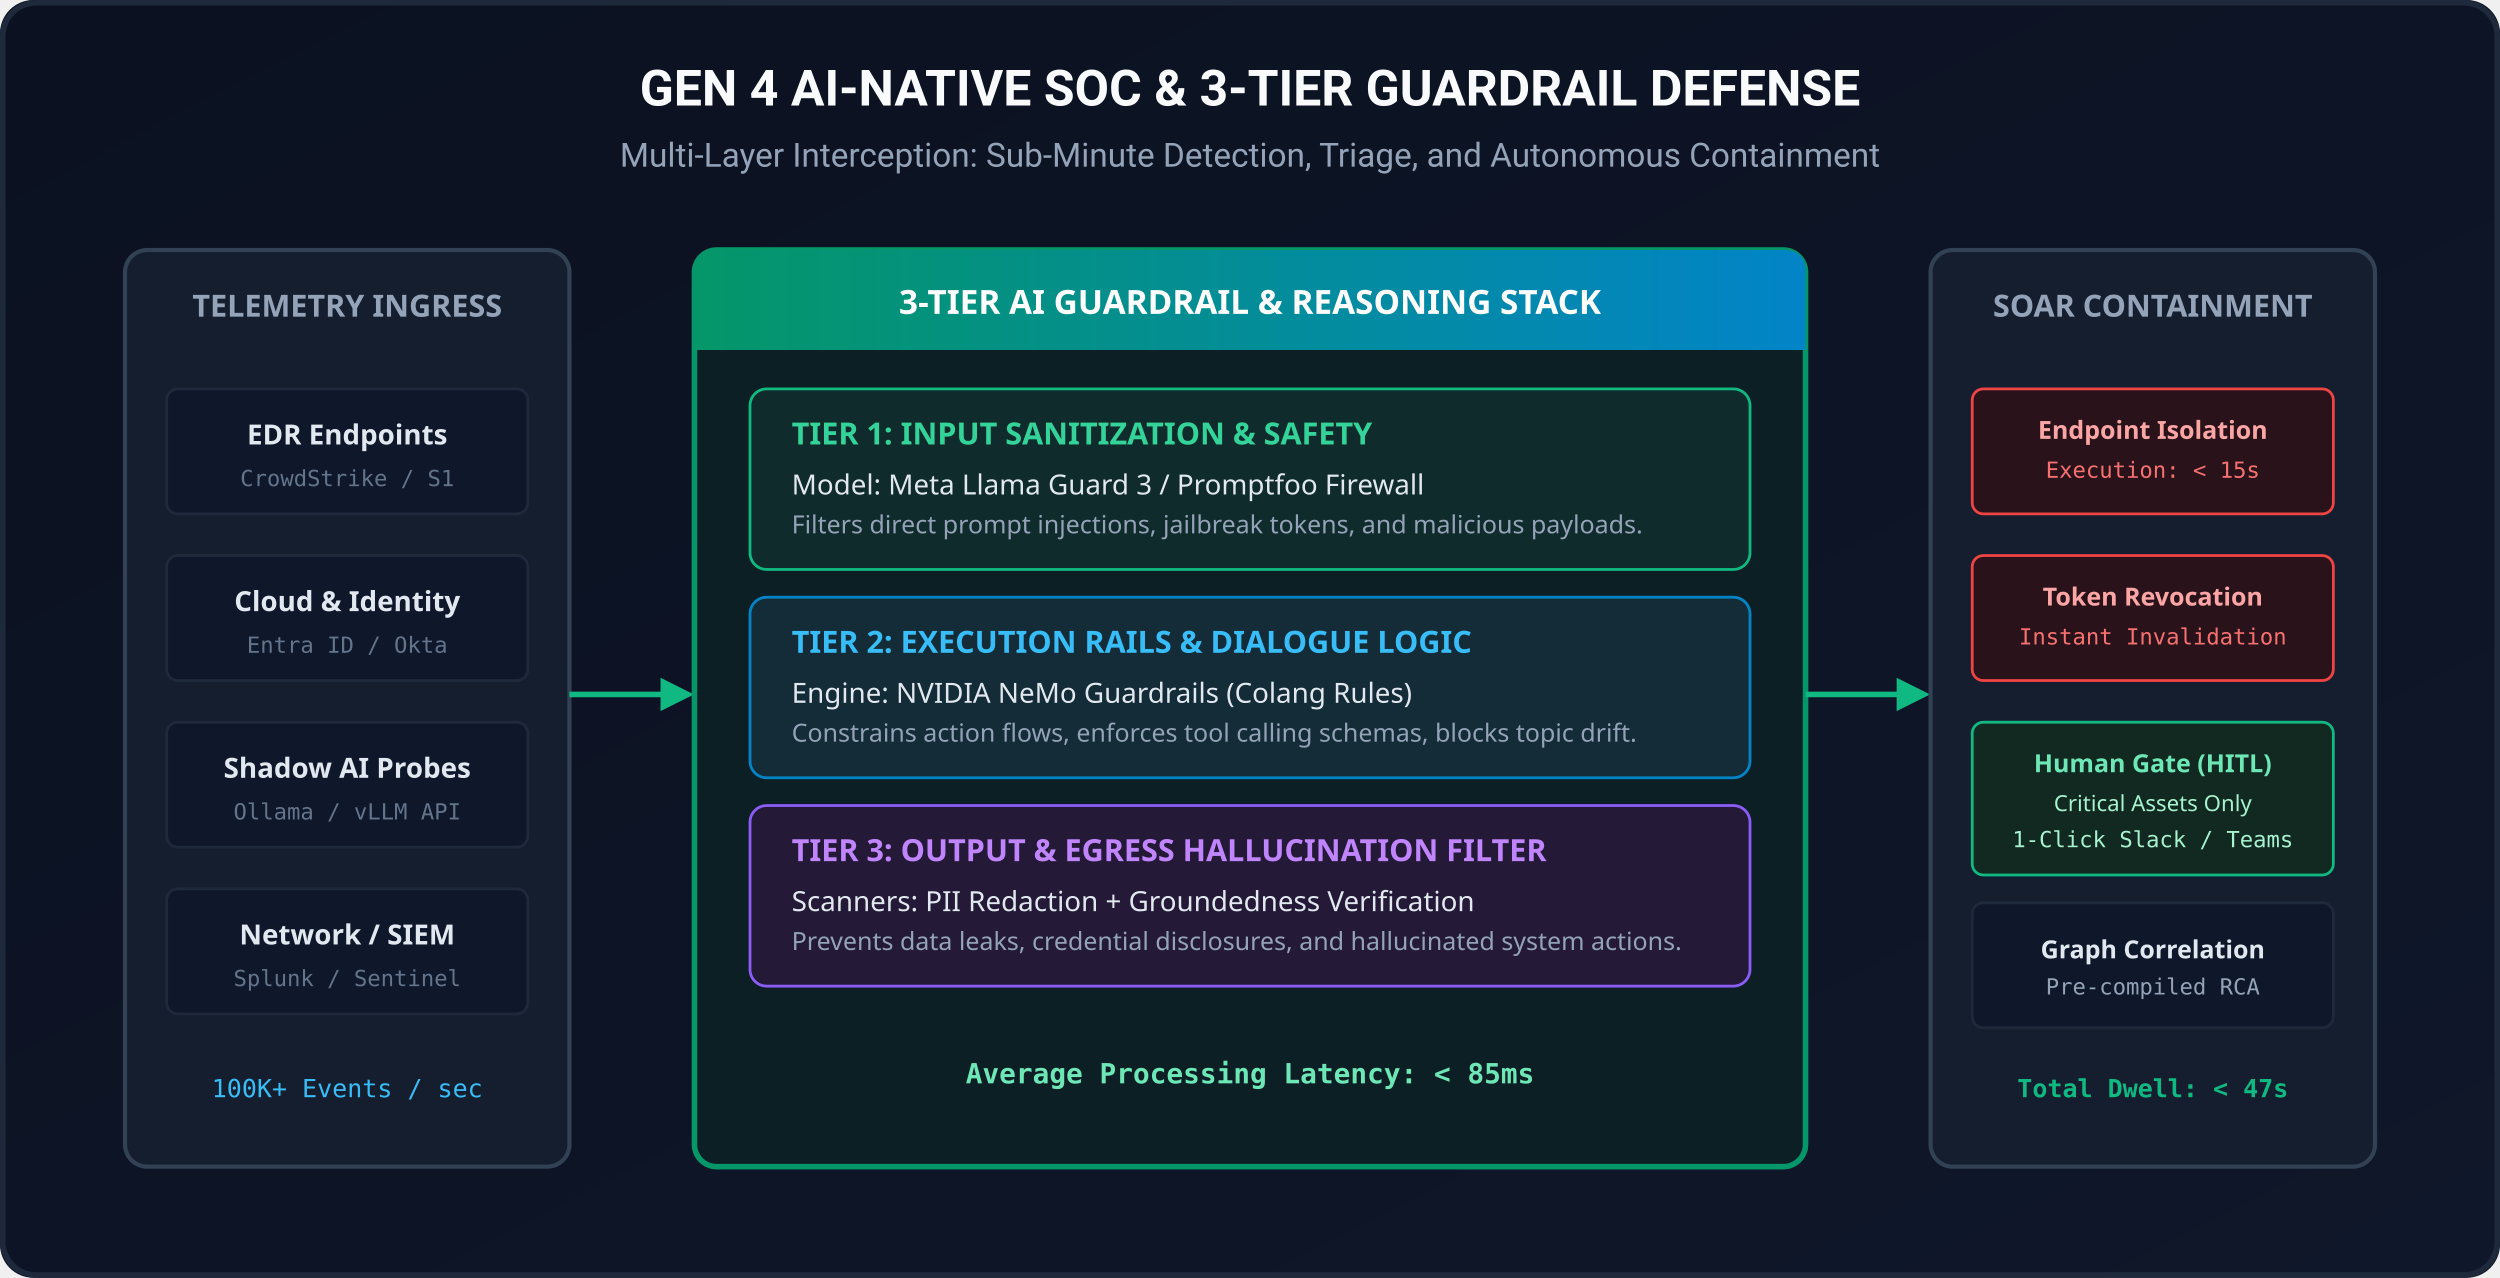
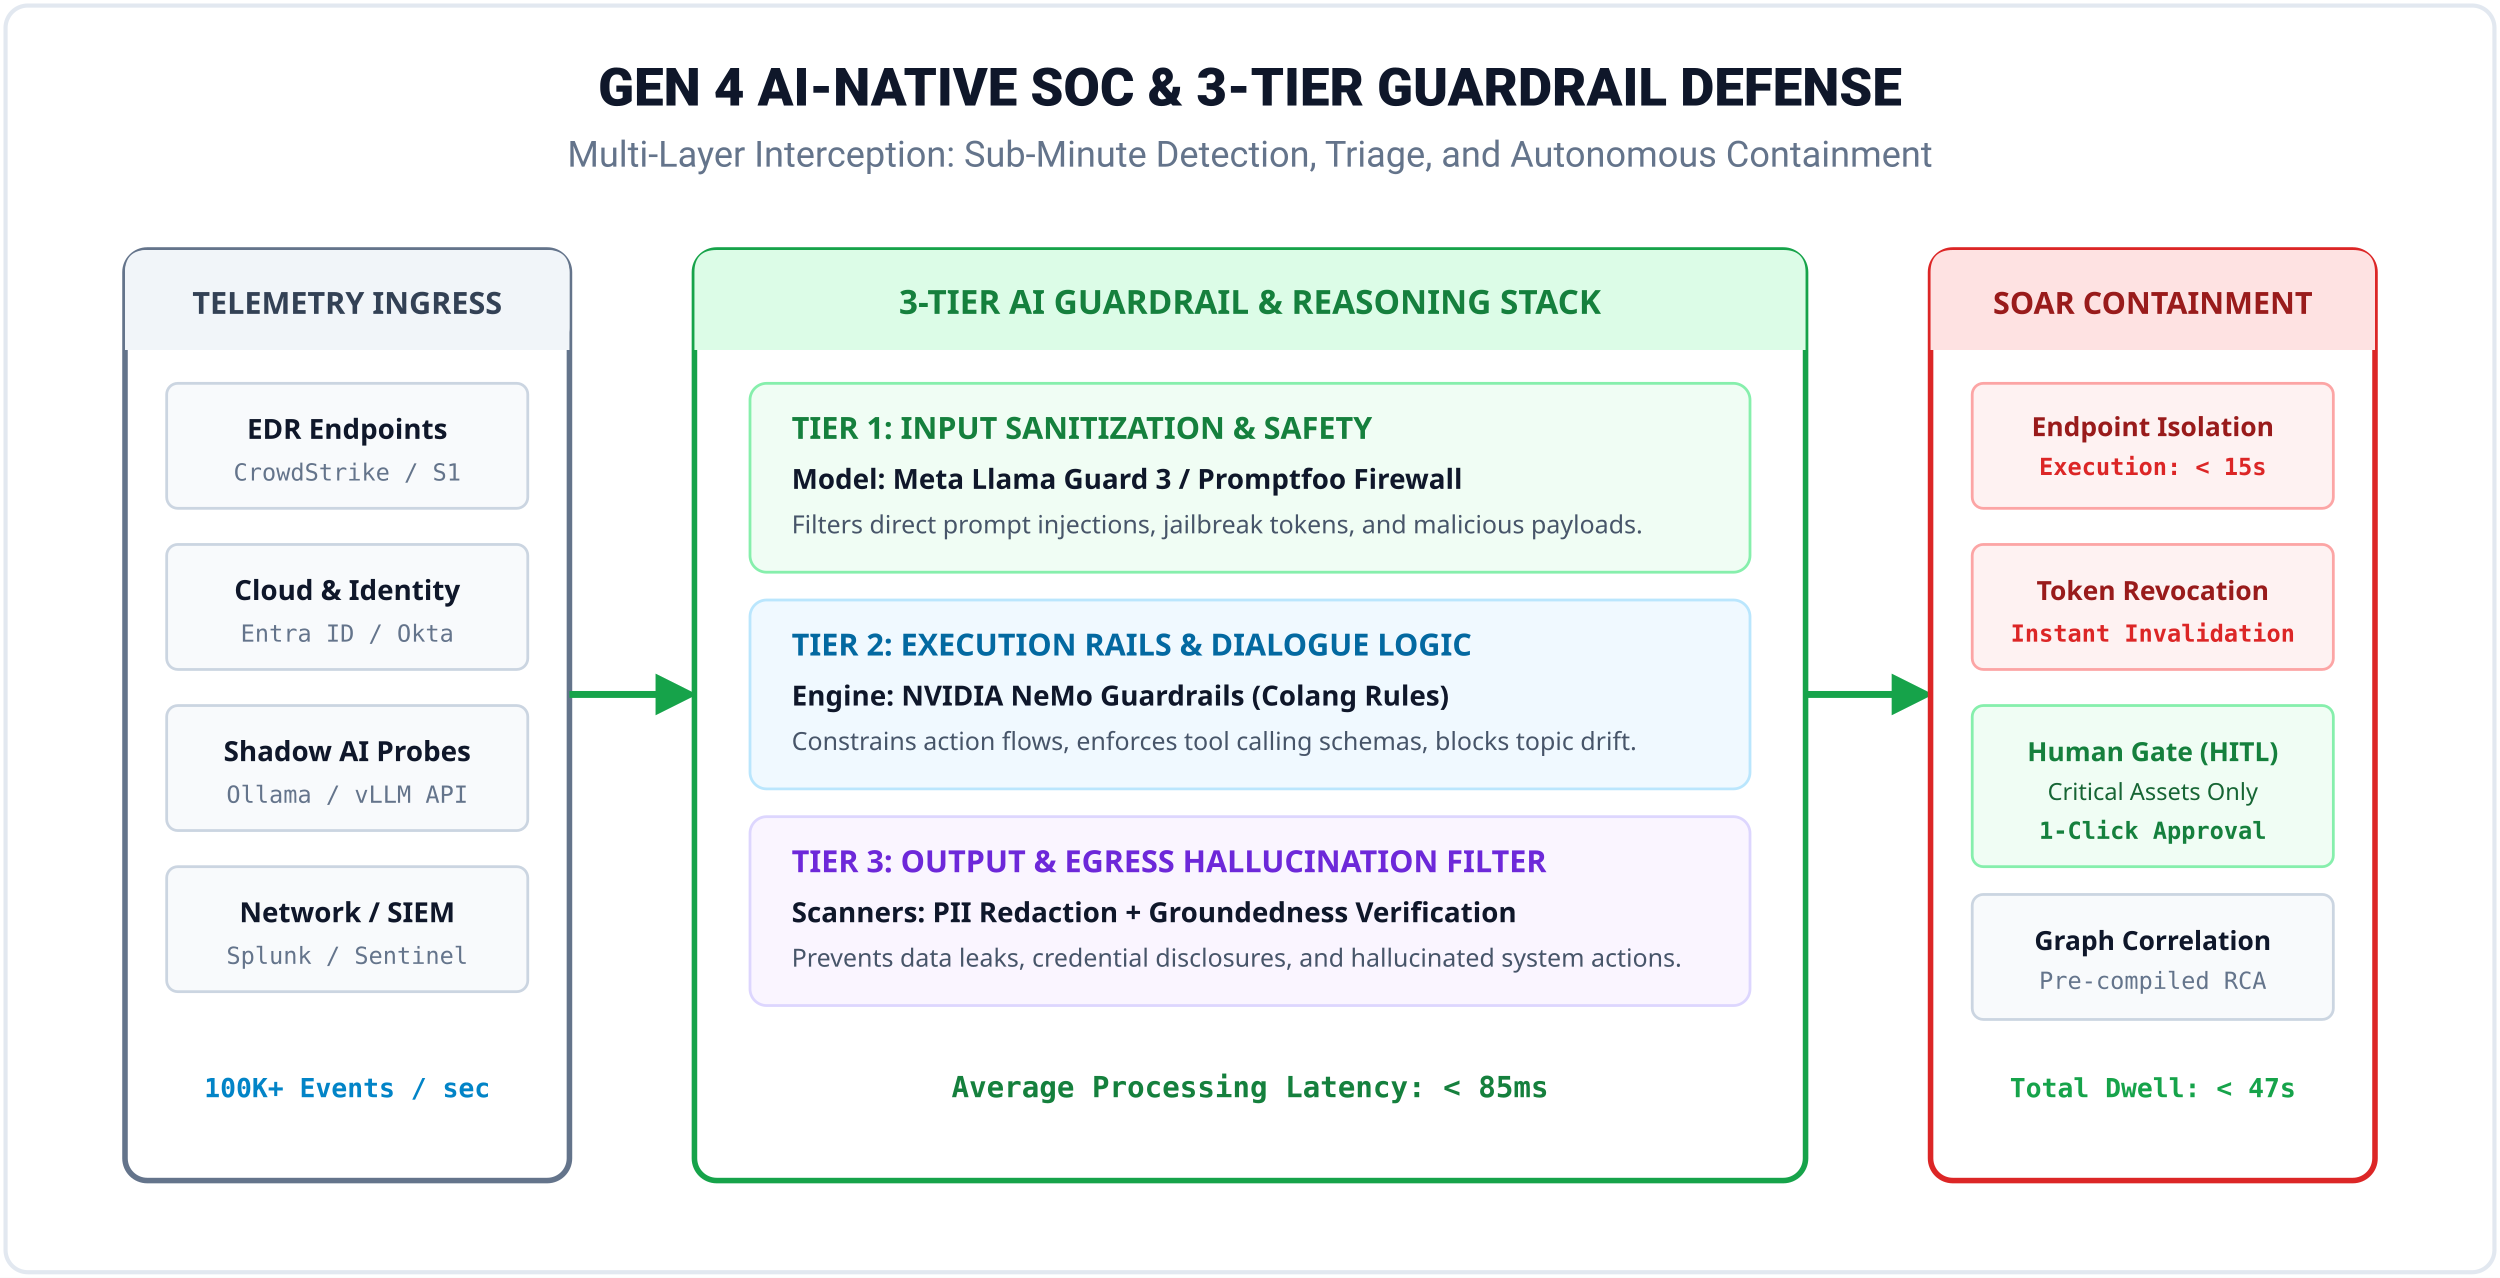
<svg xmlns="http://www.w3.org/2000/svg" viewBox="0 0 900 460" width="100%" height="100%">
  <defs>
-     <linearGradient id="bg" x1="0%" y1="0%" x2="100%" y2="100%">
-       <stop offset="0%" stop-color="#0b1120" />
-       <stop offset="100%" stop-color="#0f172a" />
-     </linearGradient>
-     <linearGradient id="shield-grad" x1="0%" y1="0%" x2="100%" y2="0%">
-       <stop offset="0%" stop-color="#059669" />
-       <stop offset="100%" stop-color="#0284c7" />
-     </linearGradient>
    <marker id="arrow-emerald" viewBox="0 0 10 10" refX="6" refY="5" markerWidth="6" markerHeight="6" orient="auto">
-       <path d="M 0 0 L 10 5 L 0 10 z" fill="#10b981" />
+       <path d="M 0 0 L 10 5 L 0 10 z" fill="#16a34a" />
    </marker>
  </defs>
-   <rect width="900" height="460" fill="url(#bg)" rx="12" />
-   <rect width="898" height="458" x="1" y="1" fill="none" stroke="#1e293b" stroke-width="2" rx="12" />
-   <text x="450" y="38" fill="#f8fafc" font-family="-apple-system, BlinkMacSystemFont, 'Segoe UI', Roboto, sans-serif" font-size="18" font-weight="700" text-anchor="middle">GEN 4 AI-NATIVE SOC &amp; 3-TIER GUARDRAIL DEFENSE</text>
-   <text x="450" y="60" fill="#94a3b8" font-family="-apple-system, BlinkMacSystemFont, 'Segoe UI', Roboto, sans-serif" font-size="12" text-anchor="middle">Multi-Layer Interception: Sub-Minute Detection, Triage, and Autonomous Containment</text>
+   <rect width="900" height="460" fill="#ffffff" />
+   <rect width="896" height="456" x="2" y="2" fill="none" stroke="#e2e8f0" stroke-width="1.5" rx="8" />
+   <text x="450" y="38" fill="#0f172a" font-family="-apple-system, BlinkMacSystemFont, 'Segoe UI', Roboto, sans-serif" font-size="19" font-weight="800" text-anchor="middle">GEN 4 AI-NATIVE SOC &amp; 3-TIER GUARDRAIL DEFENSE</text>
+   <text x="450" y="60" fill="#64748b" font-family="-apple-system, BlinkMacSystemFont, 'Segoe UI', Roboto, sans-serif" font-size="13" text-anchor="middle">Multi-Layer Interception: Sub-Minute Detection, Triage, and Autonomous Containment</text>
  <g transform="translate(45, 90)">
-     <rect width="160" height="330" fill="#151e2e" stroke="#334155" stroke-width="1.5" rx="8" />
-     <text x="80" y="24" fill="#94a3b8" font-family="sans-serif" font-size="11" font-weight="700" text-anchor="middle">TELEMETRY INGRESS</text>
-     <g transform="translate(15, 50)">
-       <rect width="130" height="45" fill="#0f172a" stroke="#1e293b" rx="4" />
-       <text x="65" y="20" fill="#e2e8f0" font-family="sans-serif" font-size="10" font-weight="600" text-anchor="middle">EDR Endpoints</text>
-       <text x="65" y="35" fill="#64748b" font-family="monospace" font-size="8" text-anchor="middle">CrowdStrike / S1</text>
-       <rect y="60" width="130" height="45" fill="#0f172a" stroke="#1e293b" rx="4" />
-       <text x="65" y="80" fill="#e2e8f0" font-family="sans-serif" font-size="10" font-weight="600" text-anchor="middle">Cloud &amp; Identity</text>
-       <text x="65" y="95" fill="#64748b" font-family="monospace" font-size="8" text-anchor="middle">Entra ID / Okta</text>
-       <rect y="120" width="130" height="45" fill="#0f172a" stroke="#1e293b" rx="4" />
-       <text x="65" y="140" fill="#e2e8f0" font-family="sans-serif" font-size="10" font-weight="600" text-anchor="middle">Shadow AI Probes</text>
-       <text x="65" y="155" fill="#64748b" font-family="monospace" font-size="8" text-anchor="middle">Ollama / vLLM API</text>
-       <rect y="180" width="130" height="45" fill="#0f172a" stroke="#1e293b" rx="4" />
-       <text x="65" y="200" fill="#e2e8f0" font-family="sans-serif" font-size="10" font-weight="600" text-anchor="middle">Network / SIEM</text>
-       <text x="65" y="215" fill="#64748b" font-family="monospace" font-size="8" text-anchor="middle">Splunk / Sentinel</text>
+     <rect width="160" height="335" fill="#ffffff" stroke="#64748b" stroke-width="2" rx="8" />
+     <rect width="160" height="36" fill="#f1f5f9" rx="8" />
+     <path d="M 0 8 Q 0 0 8 0 L 152 0 Q 160 0 160 8 L 160 36 L 0 36 Z" fill="#f1f5f9" />
+     <text x="80" y="23" fill="#334155" font-family="sans-serif" font-size="11" font-weight="800" text-anchor="middle">TELEMETRY INGRESS</text>
+     <g transform="translate(15, 48)">
+       <rect width="130" height="45" fill="#f8fafc" stroke="#cbd5e1" rx="4" />
+       <text x="65" y="20" fill="#0f172a" font-family="sans-serif" font-size="10" font-weight="700" text-anchor="middle">EDR Endpoints</text>
+       <text x="65" y="35" fill="#64748b" font-family="monospace" font-size="8.5" text-anchor="middle">CrowdStrike / S1</text>
+       <rect y="58" width="130" height="45" fill="#f8fafc" stroke="#cbd5e1" rx="4" />
+       <text x="65" y="78" fill="#0f172a" font-family="sans-serif" font-size="10" font-weight="700" text-anchor="middle">Cloud &amp; Identity</text>
+       <text x="65" y="93" fill="#64748b" font-family="monospace" font-size="8.5" text-anchor="middle">Entra ID / Okta</text>
+       <rect y="116" width="130" height="45" fill="#f8fafc" stroke="#cbd5e1" rx="4" />
+       <text x="65" y="136" fill="#0f172a" font-family="sans-serif" font-size="10" font-weight="700" text-anchor="middle">Shadow AI Probes</text>
+       <text x="65" y="151" fill="#64748b" font-family="monospace" font-size="8.5" text-anchor="middle">Ollama / vLLM API</text>
+       <rect y="174" width="130" height="45" fill="#f8fafc" stroke="#cbd5e1" rx="4" />
+       <text x="65" y="194" fill="#0f172a" font-family="sans-serif" font-size="10" font-weight="700" text-anchor="middle">Network / SIEM</text>
+       <text x="65" y="209" fill="#64748b" font-family="monospace" font-size="8.5" text-anchor="middle">Splunk / Sentinel</text>
    </g>
-     <text x="80" y="305" fill="#38bdf8" font-family="monospace" font-size="9" text-anchor="middle">100K+ Events / sec</text>
+     <text x="80" y="305" fill="#0284c7" font-family="monospace" font-size="9.5" font-weight="800" text-anchor="middle">100K+ Events / sec</text>
  </g>
-   <line x1="205" y1="250" x2="245" y2="250" stroke="#10b981" stroke-width="2" marker-end="url(#arrow-emerald)" />
+   <line x1="205" y1="250" x2="245" y2="250" stroke="#16a34a" stroke-width="2.5" marker-end="url(#arrow-emerald)" />
  <g transform="translate(250, 90)">
-     <rect width="400" height="330" fill="#0c1f24" stroke="#059669" stroke-width="2" rx="8" />
-     <path d="M 0 8 Q 0 0 8 0 L 392 0 Q 400 0 400 8 L 400 36 L 0 36 Z" fill="url(#shield-grad)" />
-     <text x="200" y="23" fill="#ffffff" font-family="sans-serif" font-size="12" font-weight="700" text-anchor="middle">3-TIER AI GUARDRAIL &amp; REASONING STACK</text>
-     <g transform="translate(20, 50)">
-       <rect width="360" height="65" fill="#0f2b2b" stroke="#10b981" rx="6" />
-       <text x="15" y="20" fill="#34d399" font-family="sans-serif" font-size="11" font-weight="700">TIER 1: INPUT SANITIZATION &amp; SAFETY</text>
-       <text x="15" y="38" fill="#e2e8f0" font-family="sans-serif" font-size="10">Model: Meta Llama Guard 3 / Promptfoo Firewall</text>
-       <text x="15" y="52" fill="#94a3b8" font-family="sans-serif" font-size="9">Filters direct prompt injections, jailbreak tokens, and malicious payloads.</text>
+     <rect width="400" height="335" fill="#ffffff" stroke="#16a34a" stroke-width="2" rx="8" />
+     <path d="M 0 8 Q 0 0 8 0 L 392 0 Q 400 0 400 8 L 400 36 L 0 36 Z" fill="#dcfce7" />
+     <text x="200" y="23" fill="#15803d" font-family="sans-serif" font-size="12" font-weight="800" text-anchor="middle">3-TIER AI GUARDRAIL &amp; REASONING STACK</text>
+     <g transform="translate(20, 48)">
+       <rect width="360" height="68" fill="#f0fdf4" stroke="#86efac" rx="6" />
+       <text x="15" y="20" fill="#15803d" font-family="sans-serif" font-size="11" font-weight="800">TIER 1: INPUT SANITIZATION &amp; SAFETY</text>
+       <text x="15" y="38" fill="#0f172a" font-family="sans-serif" font-size="10" font-weight="600">Model: Meta Llama Guard 3 / Promptfoo Firewall</text>
+       <text x="15" y="54" fill="#475569" font-family="sans-serif" font-size="9">Filters direct prompt injections, jailbreak tokens, and malicious payloads.</text>
    </g>
-     <g transform="translate(20, 125)">
-       <rect width="360" height="65" fill="#132c38" stroke="#0284c7" rx="6" />
-       <text x="15" y="20" fill="#38bdf8" font-family="sans-serif" font-size="11" font-weight="700">TIER 2: EXECUTION RAILS &amp; DIALOGUE LOGIC</text>
-       <text x="15" y="38" fill="#e2e8f0" font-family="sans-serif" font-size="10">Engine: NVIDIA NeMo Guardrails (Colang Rules)</text>
-       <text x="15" y="52" fill="#94a3b8" font-family="sans-serif" font-size="9">Constrains action flows, enforces tool calling schemas, blocks topic drift.</text>
+     <g transform="translate(20, 126)">
+       <rect width="360" height="68" fill="#f0f9ff" stroke="#bae6fd" rx="6" />
+       <text x="15" y="20" fill="#0369a1" font-family="sans-serif" font-size="11" font-weight="800">TIER 2: EXECUTION RAILS &amp; DIALOGUE LOGIC</text>
+       <text x="15" y="38" fill="#0f172a" font-family="sans-serif" font-size="10" font-weight="600">Engine: NVIDIA NeMo Guardrails (Colang Rules)</text>
+       <text x="15" y="54" fill="#475569" font-family="sans-serif" font-size="9">Constrains action flows, enforces tool calling schemas, blocks topic drift.</text>
    </g>
-     <g transform="translate(20, 200)">
-       <rect width="360" height="65" fill="#241a38" stroke="#8b5cf6" rx="6" />
-       <text x="15" y="20" fill="#c084fc" font-family="sans-serif" font-size="11" font-weight="700">TIER 3: OUTPUT &amp; EGRESS HALLUCINATION FILTER</text>
-       <text x="15" y="38" fill="#e2e8f0" font-family="sans-serif" font-size="10">Scanners: PII Redaction + Groundedness Verification</text>
-       <text x="15" y="52" fill="#94a3b8" font-family="sans-serif" font-size="9">Prevents data leaks, credential disclosures, and hallucinated system actions.</text>
+     <g transform="translate(20, 204)">
+       <rect width="360" height="68" fill="#faf5ff" stroke="#ddd6fe" rx="6" />
+       <text x="15" y="20" fill="#6d28d9" font-family="sans-serif" font-size="11" font-weight="800">TIER 3: OUTPUT &amp; EGRESS HALLUCINATION FILTER</text>
+       <text x="15" y="38" fill="#0f172a" font-family="sans-serif" font-size="10" font-weight="600">Scanners: PII Redaction + Groundedness Verification</text>
+       <text x="15" y="54" fill="#475569" font-family="sans-serif" font-size="9">Prevents data leaks, credential disclosures, and hallucinated system actions.</text>
    </g>
-     <text x="200" y="300" fill="#6ee7b7" font-family="monospace" font-size="10" font-weight="700" text-anchor="middle">Average Processing Latency: &lt; 85ms</text>
+     <text x="200" y="305" fill="#15803d" font-family="monospace" font-size="10.5" font-weight="800" text-anchor="middle">Average Processing Latency: &lt; 85ms</text>
  </g>
-   <line x1="650" y1="250" x2="690" y2="250" stroke="#10b981" stroke-width="2" marker-end="url(#arrow-emerald)" />
+   <line x1="650" y1="250" x2="690" y2="250" stroke="#16a34a" stroke-width="2.5" marker-end="url(#arrow-emerald)" />
  <g transform="translate(695, 90)">
-     <rect width="160" height="330" fill="#151e2e" stroke="#334155" stroke-width="1.5" rx="8" />
-     <text x="80" y="24" fill="#94a3b8" font-family="sans-serif" font-size="11" font-weight="700" text-anchor="middle">SOAR CONTAINMENT</text>
-     <g transform="translate(15, 50)">
-       <rect width="130" height="45" fill="#29121a" stroke="#ef4444" rx="4" />
-       <text x="65" y="18" fill="#fca5a5" font-family="sans-serif" font-size="9" font-weight="700" text-anchor="middle">Endpoint Isolation</text>
-       <text x="65" y="32" fill="#f87171" font-family="monospace" font-size="8" text-anchor="middle">Execution: &lt; 15s</text>
-       <rect y="60" width="130" height="45" fill="#29121a" stroke="#ef4444" rx="4" />
-       <text x="65" y="78" fill="#fca5a5" font-family="sans-serif" font-size="9" font-weight="700" text-anchor="middle">Token Revocation</text>
-       <text x="65" y="92" fill="#f87171" font-family="monospace" font-size="8" text-anchor="middle">Instant Invalidation</text>
-       <rect y="120" width="130" height="55" fill="#112920" stroke="#10b981" rx="4" />
-       <text x="65" y="138" fill="#6ee7b7" font-family="sans-serif" font-size="9" font-weight="700" text-anchor="middle">Human Gate (HITL)</text>
-       <text x="65" y="152" fill="#a7f3d0" font-family="sans-serif" font-size="8" text-anchor="middle">Critical Assets Only</text>
-       <text x="65" y="165" fill="#a7f3d0" font-family="monospace" font-size="8" text-anchor="middle">1-Click Slack / Teams</text>
-       <rect y="185" width="130" height="45" fill="#0f172a" stroke="#1e293b" rx="4" />
-       <text x="65" y="205" fill="#e2e8f0" font-family="sans-serif" font-size="9" font-weight="600" text-anchor="middle">Graph Correlation</text>
-       <text x="65" y="218" fill="#94a3b8" font-family="monospace" font-size="8" text-anchor="middle">Pre-compiled RCA</text>
+     <rect width="160" height="335" fill="#ffffff" stroke="#dc2626" stroke-width="2" rx="8" />
+     <path d="M 0 8 Q 0 0 8 0 L 152 0 Q 160 0 160 8 L 160 36 L 0 36 Z" fill="#fee2e2" />
+     <text x="80" y="23" fill="#991b1b" font-family="sans-serif" font-size="11" font-weight="800" text-anchor="middle">SOAR CONTAINMENT</text>
+     <g transform="translate(15, 48)">
+       <rect width="130" height="45" fill="#fef2f2" stroke="#fca5a5" rx="4" />
+       <text x="65" y="19" fill="#991b1b" font-family="sans-serif" font-size="9.5" font-weight="800" text-anchor="middle">Endpoint Isolation</text>
+       <text x="65" y="33" fill="#dc2626" font-family="monospace" font-size="8.5" font-weight="700" text-anchor="middle">Execution: &lt; 15s</text>
+       <rect y="58" width="130" height="45" fill="#fef2f2" stroke="#fca5a5" rx="4" />
+       <text x="65" y="78" fill="#991b1b" font-family="sans-serif" font-size="9.5" font-weight="800" text-anchor="middle">Token Revocation</text>
+       <text x="65" y="93" fill="#dc2626" font-family="monospace" font-size="8.5" font-weight="700" text-anchor="middle">Instant Invalidation</text>
+       <rect y="116" width="130" height="58" fill="#f0fdf4" stroke="#86efac" rx="4" />
+       <text x="65" y="136" fill="#15803d" font-family="sans-serif" font-size="9.5" font-weight="800" text-anchor="middle">Human Gate (HITL)</text>
+       <text x="65" y="150" fill="#166534" font-family="sans-serif" font-size="8.5" text-anchor="middle">Critical Assets Only</text>
+       <text x="65" y="164" fill="#15803d" font-family="monospace" font-size="8.5" font-weight="700" text-anchor="middle">1-Click Approval</text>
+       <rect y="184" width="130" height="45" fill="#f8fafc" stroke="#cbd5e1" rx="4" />
+       <text x="65" y="204" fill="#0f172a" font-family="sans-serif" font-size="9.5" font-weight="700" text-anchor="middle">Graph Correlation</text>
+       <text x="65" y="218" fill="#64748b" font-family="monospace" font-size="8.5" text-anchor="middle">Pre-compiled RCA</text>
    </g>
-     <text x="80" y="305" fill="#10b981" font-family="monospace" font-size="9" font-weight="700" text-anchor="middle">Total Dwell: &lt; 47s</text>
+     <text x="80" y="305" fill="#16a34a" font-family="monospace" font-size="9.5" font-weight="800" text-anchor="middle">Total Dwell: &lt; 47s</text>
  </g>
</svg>
